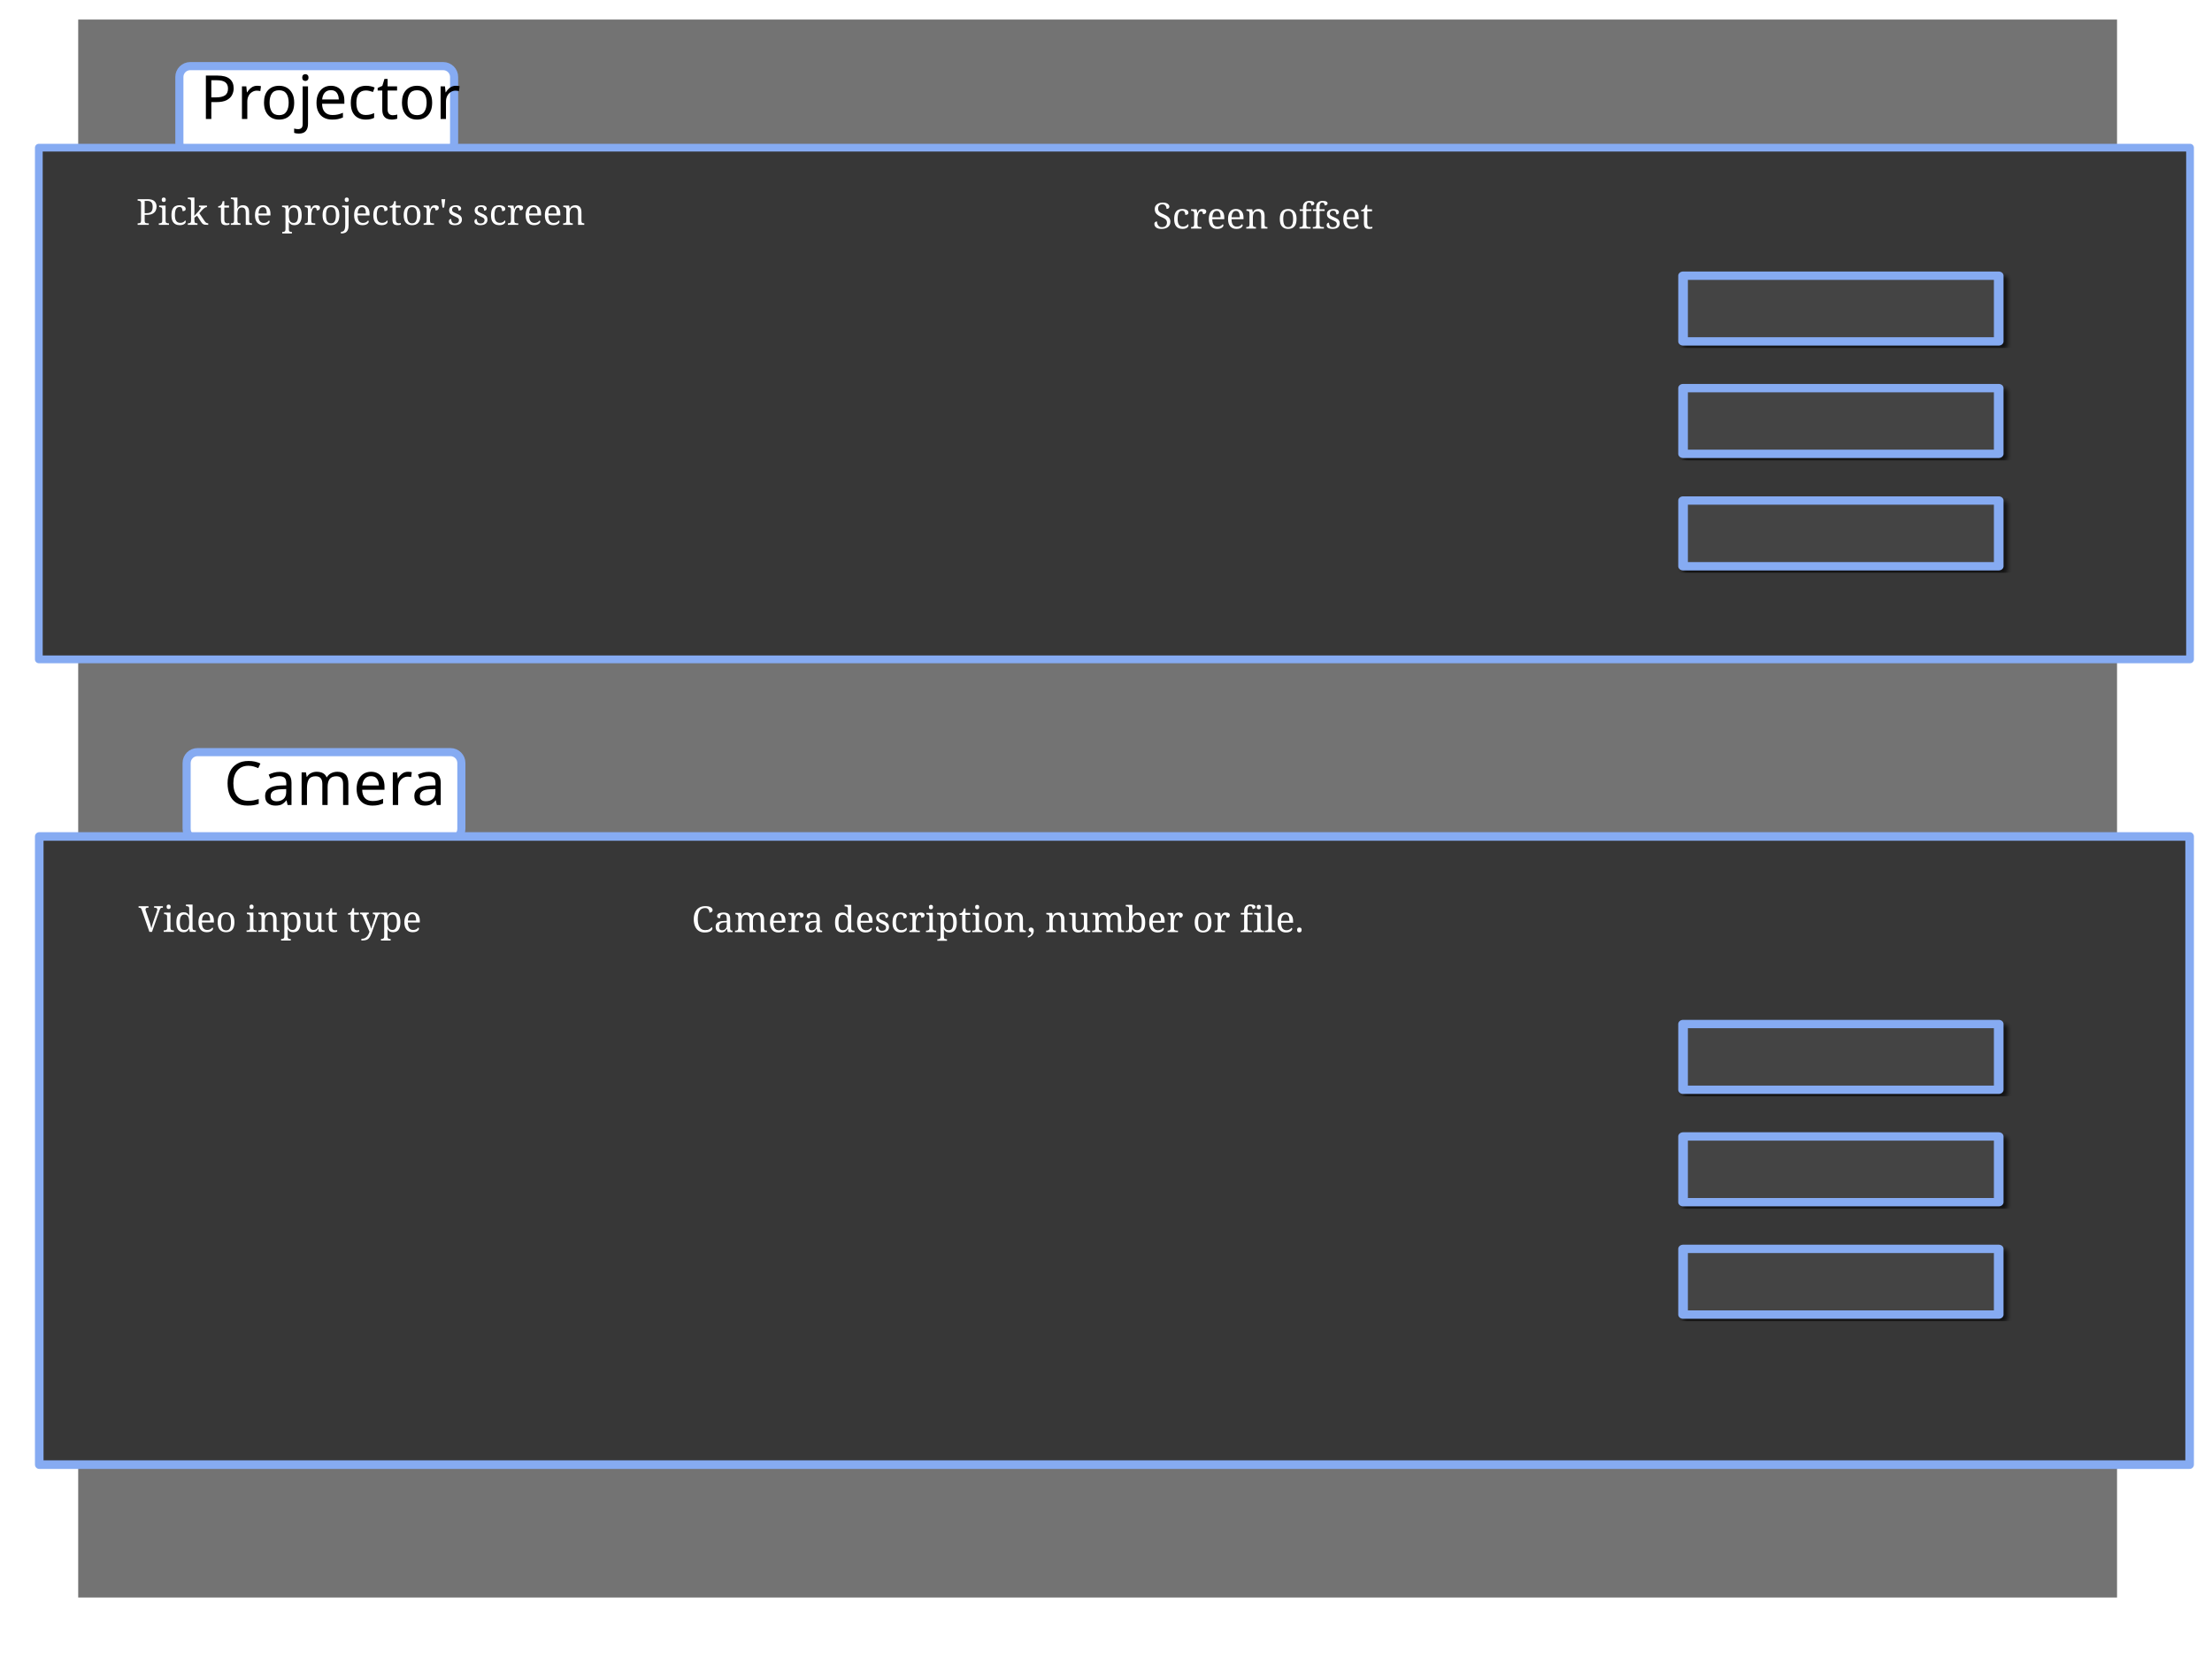
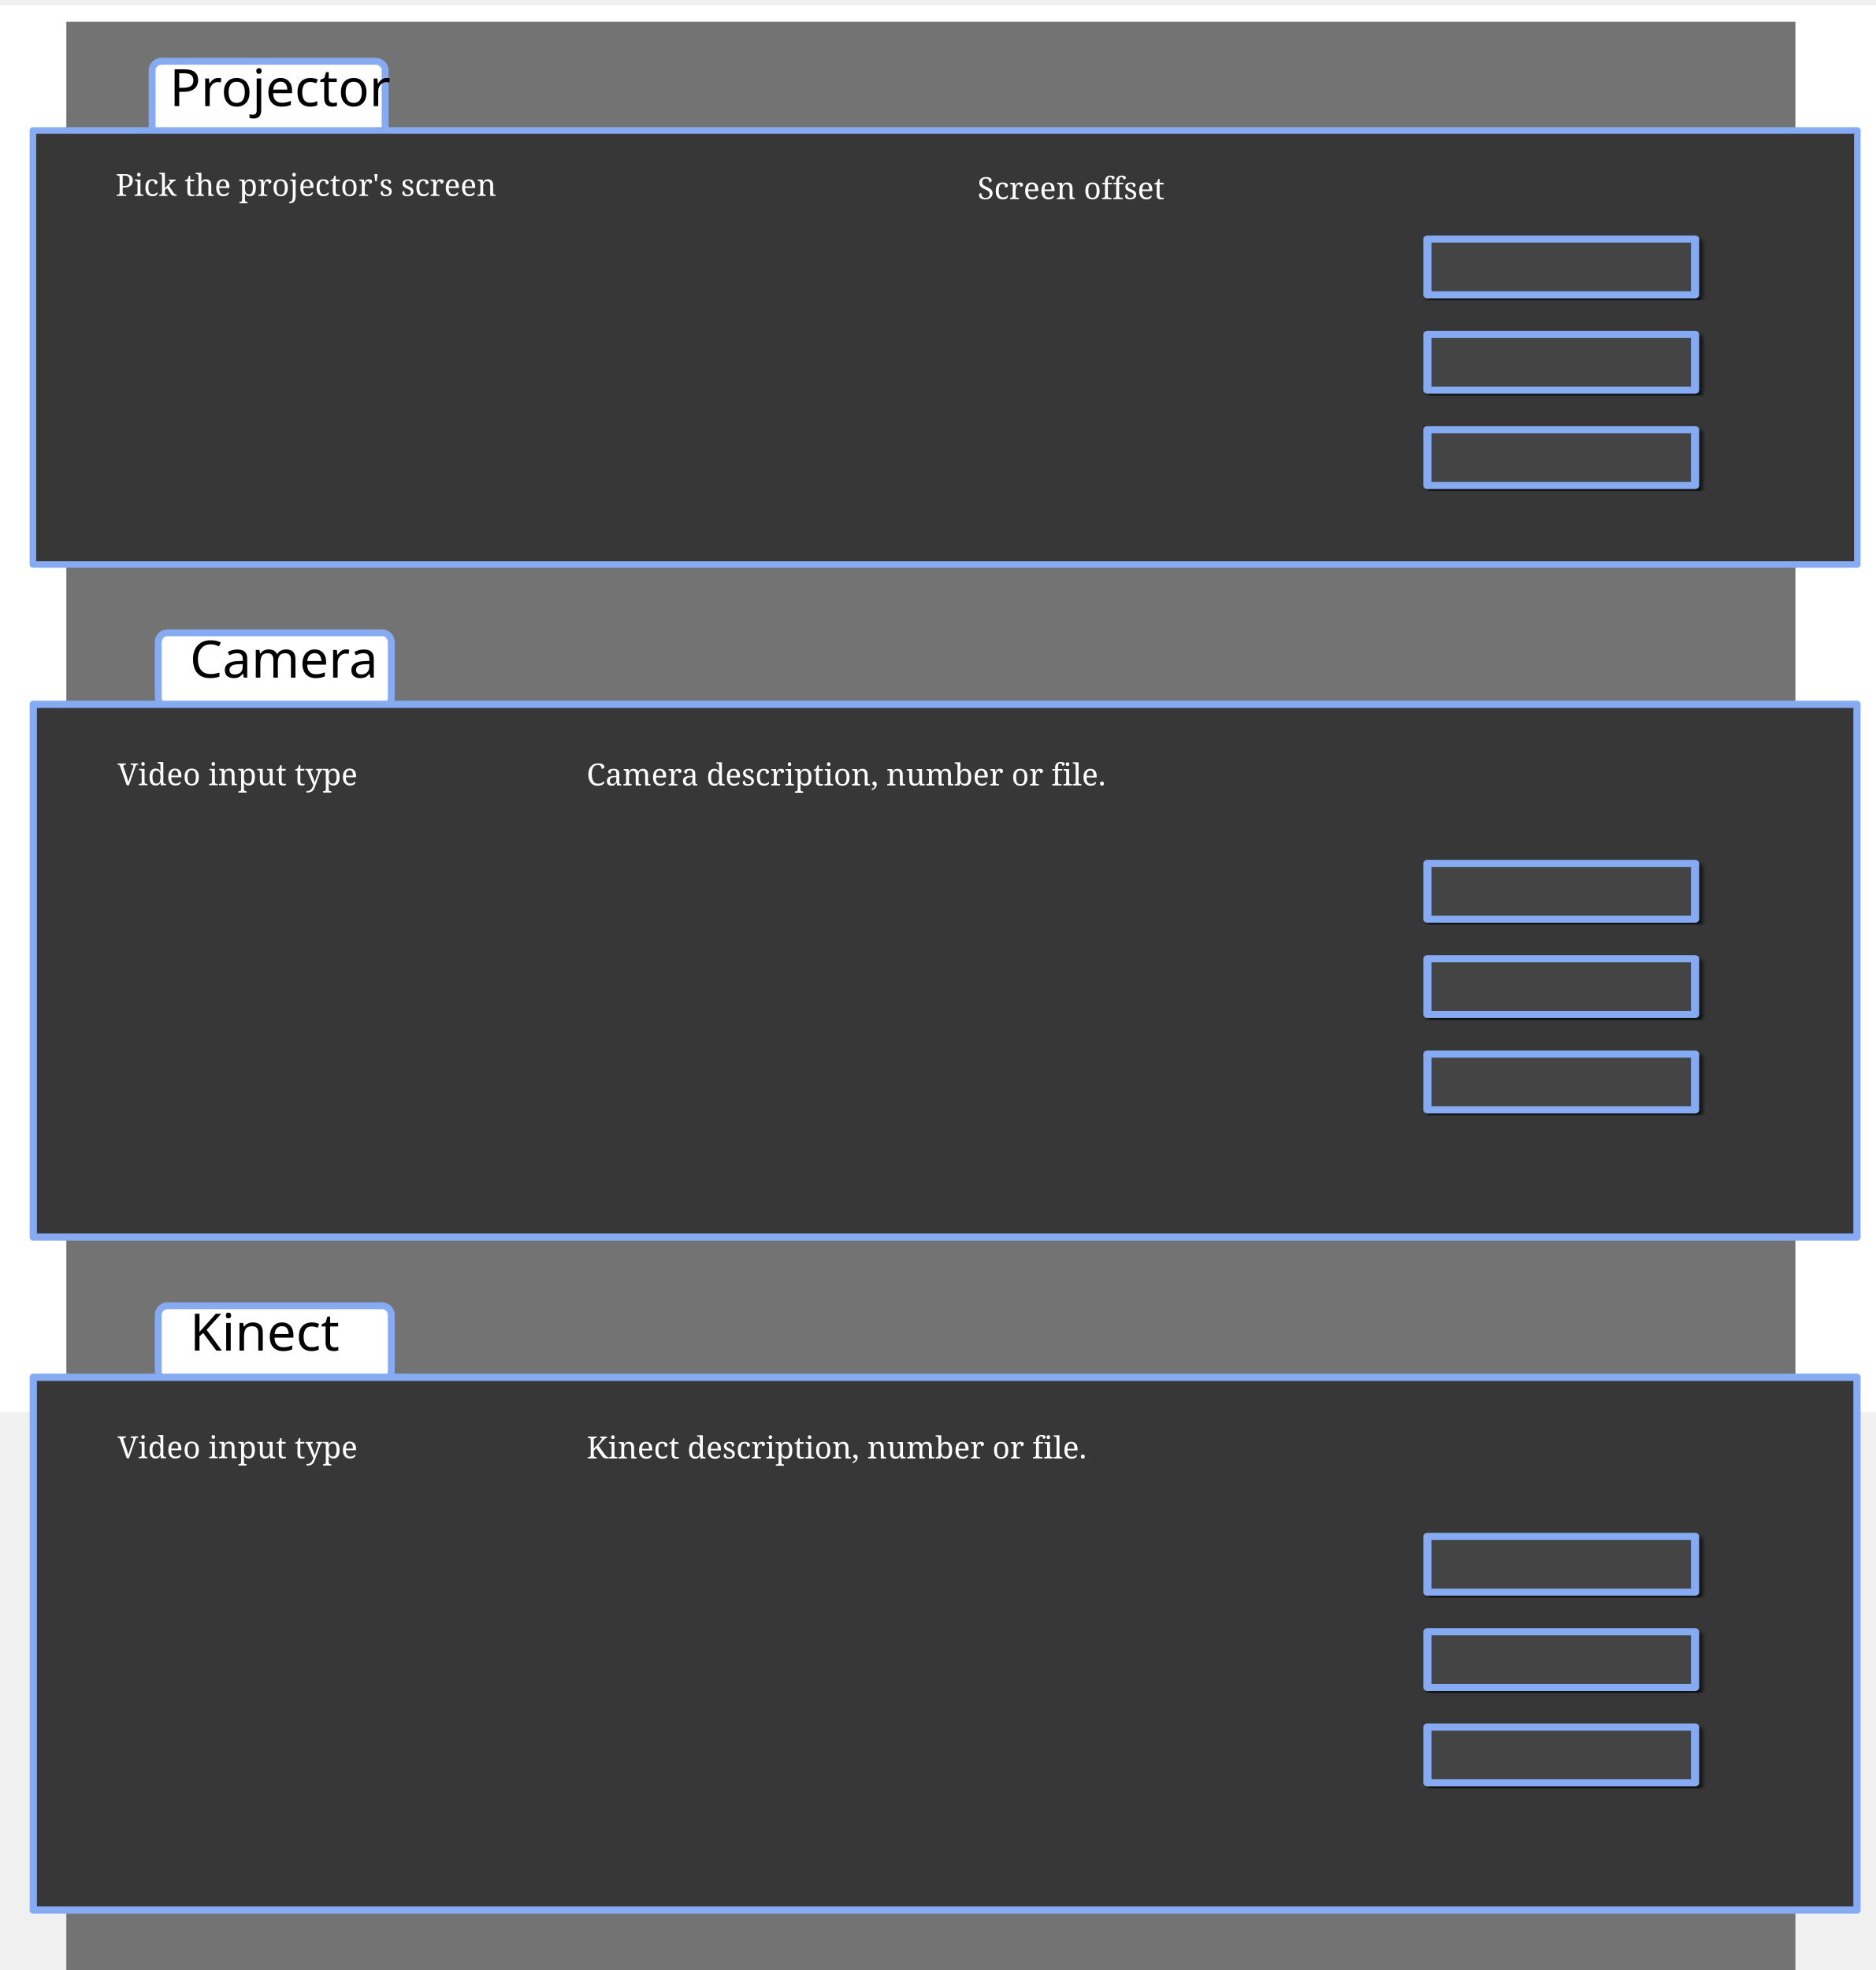
- <svg xmlns="http://www.w3.org/2000/svg" xmlns:ns1="http://www.openswatchbook.org/uri/2009/osb" width="800" height="600" id="svg2" version="1.1">
+ <svg xmlns="http://www.w3.org/2000/svg" xmlns:ns1="http://www.openswatchbook.org/uri/2009/osb" width="800" height="840" id="svg2" version="1.1">
  <defs id="defs4">
    <linearGradient id="linearGradient5263" ns1:paint="solid">
      <stop style="stop-color:#434343;stop-opacity:1;" offset="0" id="stop5265" />
    </linearGradient>
    <linearGradient id="linearGradient3819">
      <stop style="stop-color:#3a3a3a;stop-opacity:1;" offset="0" id="stop3821" />
      <stop style="stop-color:#86abf2;stop-opacity:1;" offset="1" id="stop3823" />
    </linearGradient>
    <linearGradient id="linearGradient3811">
      <stop style="stop-color:#bd5c5c;stop-opacity:1;" offset="0" id="stop3813" />
      <stop style="stop-color:#479db0;stop-opacity:1;" offset="1" id="stop3815" />
    </linearGradient>
-     <filter id="filter4057" style="color-interpolation-filters:sRGB;">
+     <filter id="filter4057" style="color-interpolation-filters:sRGB">
      <feFlood id="feFlood4059" flood-opacity="0.7" flood-color="rgb(0,0,0)" result="flood" />
      <feComposite id="feComposite4061" in2="SourceGraphic" in="flood" operator="in" result="composite1" />
-       <feGaussianBlur id="feGaussianBlur4063" in="composite" stdDeviation="1.1" result="blur" />
+       <feGaussianBlur id="feGaussianBlur4063" stdDeviation="1.1" result="blur" />
      <feOffset id="feOffset4065" dx="1.8" dy="2" result="offset" />
      <feComposite id="feComposite4067" in2="offset" in="SourceGraphic" operator="over" result="composite2" />
    </filter>
-     <filter color-interpolation-filters="sRGB" id="filter4057-3">
+     <filter id="filter4057-3" style="color-interpolation-filters:sRGB">
      <feFlood id="feFlood4059-9" flood-opacity="0.7" flood-color="rgb(0,0,0)" result="flood" />
      <feComposite id="feComposite4061-0" in2="SourceGraphic" in="flood" operator="in" result="composite1" />
      <feGaussianBlur id="feGaussianBlur4063-9" stdDeviation="1.1" result="blur" />
      <feOffset id="feOffset4065-4" dx="1.8" dy="2" result="offset" />
      <feComposite id="feComposite4067-7" in2="offset" in="SourceGraphic" operator="over" result="composite2" />
    </filter>
-     <filter color-interpolation-filters="sRGB" id="filter4057-9">
+     <filter id="filter4057-9" style="color-interpolation-filters:sRGB">
      <feFlood id="feFlood4059-4" flood-opacity="0.7" flood-color="rgb(0,0,0)" result="flood" />
      <feComposite id="feComposite4061-3" in2="SourceGraphic" in="flood" operator="in" result="composite1" />
      <feGaussianBlur id="feGaussianBlur4063-1" stdDeviation="1.1" result="blur" />
      <feOffset id="feOffset4065-1" dx="1.8" dy="2" result="offset" />
      <feComposite id="feComposite4067-9" in2="offset" in="SourceGraphic" operator="over" result="composite2" />
    </filter>
-     <filter color-interpolation-filters="sRGB" id="filter4057-92">
+     <filter id="filter4057-92" style="color-interpolation-filters:sRGB">
      <feFlood id="feFlood4059-8" flood-opacity="0.7" flood-color="rgb(0,0,0)" result="flood" />
      <feComposite id="feComposite4061-6" in2="SourceGraphic" in="flood" operator="in" result="composite1" />
      <feGaussianBlur id="feGaussianBlur4063-8" stdDeviation="1.1" result="blur" />
      <feOffset id="feOffset4065-0" dx="1.8" dy="2" result="offset" />
      <feComposite id="feComposite4067-3" in2="offset" in="SourceGraphic" operator="over" result="composite2" />
    </filter>
-     <filter color-interpolation-filters="sRGB" id="filter4057-92-6">
+     <filter id="filter4057-92-6" style="color-interpolation-filters:sRGB">
      <feFlood id="feFlood4059-8-2" flood-opacity="0.7" flood-color="rgb(0,0,0)" result="flood" />
      <feComposite id="feComposite4061-6-8" in2="SourceGraphic" in="flood" operator="in" result="composite1" />
      <feGaussianBlur id="feGaussianBlur4063-8-3" stdDeviation="1.1" result="blur" />
      <feOffset id="feOffset4065-0-9" dx="1.8" dy="2" result="offset" />
      <feComposite id="feComposite4067-3-6" in2="offset" in="SourceGraphic" operator="over" result="composite2" />
    </filter>
-     <filter color-interpolation-filters="sRGB" id="filter4057-9-7">
+     <filter id="filter4057-9-7" style="color-interpolation-filters:sRGB">
      <feFlood id="feFlood4059-4-1" flood-opacity="0.7" flood-color="rgb(0,0,0)" result="flood" />
      <feComposite id="feComposite4061-3-1" in2="SourceGraphic" in="flood" operator="in" result="composite1" />
      <feGaussianBlur id="feGaussianBlur4063-1-3" stdDeviation="1.1" result="blur" />
      <feOffset id="feOffset4065-1-1" dx="1.8" dy="2" result="offset" />
      <feComposite id="feComposite4067-9-3" in2="offset" in="SourceGraphic" operator="over" result="composite2" />
    </filter>
-     <filter color-interpolation-filters="sRGB" id="filter4057-2">
+     <filter id="filter4057-2" style="color-interpolation-filters:sRGB">
      <feFlood id="feFlood4059-86" flood-opacity="0.7" flood-color="rgb(0,0,0)" result="flood" />
      <feComposite id="feComposite4061-31" in2="SourceGraphic" in="flood" operator="in" result="composite1" />
      <feGaussianBlur id="feGaussianBlur4063-6" stdDeviation="1.1" result="blur" />
      <feOffset id="feOffset4065-44" dx="1.8" dy="2" result="offset" />
      <feComposite id="feComposite4067-94" in2="offset" in="SourceGraphic" operator="over" result="composite2" />
    </filter>
+     <filter style="color-interpolation-filters:sRGB" id="filter4057-92-6-7">
+       <feFlood id="feFlood4059-8-2-9" flood-opacity="0.7" flood-color="rgb(0,0,0)" result="flood" />
+       <feComposite id="feComposite4061-6-8-5" in2="SourceGraphic" in="flood" operator="in" result="composite1" />
+       <feGaussianBlur id="feGaussianBlur4063-8-3-8" stdDeviation="1.1" result="blur" />
+       <feOffset id="feOffset4065-0-9-2" dx="1.8" dy="2" result="offset" />
+       <feComposite id="feComposite4067-3-6-9" in2="offset" in="SourceGraphic" operator="over" result="composite2" />
+     </filter>
+     <filter style="color-interpolation-filters:sRGB" id="filter4057-9-7-6">
+       <feFlood id="feFlood4059-4-1-6" flood-opacity="0.7" flood-color="rgb(0,0,0)" result="flood" />
+       <feComposite id="feComposite4061-3-1-9" in2="SourceGraphic" in="flood" operator="in" result="composite1" />
+       <feGaussianBlur id="feGaussianBlur4063-1-3-0" stdDeviation="1.1" result="blur" />
+       <feOffset id="feOffset4065-1-1-5" dx="1.8" dy="2" result="offset" />
+       <feComposite id="feComposite4067-9-3-6" in2="offset" in="SourceGraphic" operator="over" result="composite2" />
+     </filter>
+     <filter style="color-interpolation-filters:sRGB" id="filter4057-2-8">
+       <feFlood id="feFlood4059-86-2" flood-opacity="0.7" flood-color="rgb(0,0,0)" result="flood" />
+       <feComposite id="feComposite4061-31-1" in2="SourceGraphic" in="flood" operator="in" result="composite1" />
+       <feGaussianBlur id="feGaussianBlur4063-6-6" stdDeviation="1.1" result="blur" />
+       <feOffset id="feOffset4065-44-6" dx="1.8" dy="2" result="offset" />
+       <feComposite id="feComposite4067-94-2" in2="offset" in="SourceGraphic" operator="over" result="composite2" />
+     </filter>
  </defs>
-   <g id="layer1" transform="translate(41.7143,-270.8622)">
+   <g id="layer1" transform="translate(41.7143,-268.6389)">
    <rect style="fill:#ffffff;fill-opacity:1;fill-rule:nonzero;stroke:none" id="rect3977" width="800" height="600" x="-41.714" y="270.862" />
-     <rect style="fill:#737373;fill-opacity:1;fill-rule:nonzero;stroke:none" id="rect3027" width="737.37" height="570.706" x="-13.43" y="277.933" />
-     <rect style="fill:#ffffff;fill-opacity:1;fill-rule:nonzero;stroke:#86abf2;stroke-width:2.936;stroke-miterlimit:4;stroke-opacity:1;stroke-dasharray:none" id="rect4018" width="99.364" height="31.689" x="23.156" y="294.775" ry="3.931" />
-     <rect style="fill:#ffffff;fill-opacity:1;fill-rule:nonzero;stroke:#86abf2;stroke-width:2.936;stroke-miterlimit:4;stroke-opacity:1;stroke-dasharray:none" id="rect4018-7" width="99.364" height="31.689" x="25.781" y="542.88" ry="3.931" />
-     <rect style="fill:#373737;fill-opacity:1;fill-rule:nonzero;stroke:#86abf2;stroke-width:3.102;stroke-linecap:round;stroke-linejoin:round;stroke-miterlimit:4;stroke-opacity:1;stroke-dasharray:none;stroke-dashoffset:0" id="rect3975-1" width="777.715" height="227.182" x="-27.521" y="573.383" />
-     <rect style="fill:#373737;fill-opacity:1;fill-rule:nonzero;stroke:#86abf2;stroke-width:2.8;stroke-linecap:round;stroke-linejoin:round;stroke-miterlimit:4;stroke-opacity:1;stroke-dasharray:none;stroke-dashoffset:0" id="rect3975" width="778.017" height="185.058" x="-27.672" y="324.27" />
-     <text xml:space="preserve" style="font-size:11px;font-style:normal;font-variant:normal;font-weight:normal;font-stretch:normal;text-align:start;line-height:125%;letter-spacing:0px;word-spacing:0px;writing-mode:lr-tb;text-anchor:start;fill:#000000;fill-opacity:1;stroke:none;font-family:Serif;-inkscape-font-specification:Serif" x="7.568" y="352.176" id="text2998">
-       <tspan id="tspan3000" x="7.568" y="352.176" style="font-size:13px;fill:#ffffff">Pick the projector's screen</tspan>
+     <rect style="fill:#737373;fill-opacity:1;fill-rule:nonzero;stroke:none" id="rect3027" width="737.37" height="830.706" x="-13.43" y="277.933" />
+     <g id="g4319" transform="translate(0,4.0536575e-5)">
+       <rect ry="3.931" y="294.775" x="23.156" height="31.689" width="99.364" id="rect4018" style="fill:#ffffff;fill-opacity:1;fill-rule:nonzero;stroke:#86abf2;stroke-width:2.936;stroke-miterlimit:4;stroke-dasharray:none;stroke-opacity:1" />
+       <rect y="324.27" x="-27.672" height="185.058" width="778.017" id="rect3975" style="fill:#373737;fill-opacity:1;fill-rule:nonzero;stroke:#86abf2;stroke-width:2.8;stroke-linecap:round;stroke-linejoin:round;stroke-miterlimit:4;stroke-dasharray:none;stroke-dashoffset:0;stroke-opacity:1" />
+       <text id="text2998" y="352.176" x="7.568" style="font-style:normal;font-variant:normal;font-weight:normal;font-stretch:normal;font-size:11px;line-height:125%;font-family:Serif;-inkscape-font-specification:Serif;text-align:start;letter-spacing:0px;word-spacing:0px;writing-mode:lr-tb;text-anchor:start;fill:#000000;fill-opacity:1;stroke:none" xml:space="preserve">
+         <tspan style="font-size:13px;fill:#ffffff" y="352.176" x="7.568" id="tspan3000">Pick the projector's screen</tspan>
+       </text>
+       <text id="text2998-1" y="353.528" x="375.156" style="font-style:normal;font-variant:normal;font-weight:normal;font-stretch:normal;font-size:11px;line-height:125%;font-family:Serif;-inkscape-font-specification:Serif;text-align:start;letter-spacing:0px;word-spacing:0px;writing-mode:lr-tb;text-anchor:start;fill:#000000;fill-opacity:1;stroke:none" xml:space="preserve">
+         <tspan style="font-size:13px;fill:#ffffff" y="353.528" x="375.156" id="tspan3000-5">Screen offset </tspan>
+       </text>
+       <text id="text3199" y="313.898" x="30.607" style="font-style:normal;font-variant:normal;font-weight:normal;font-stretch:normal;font-size:11px;line-height:125%;font-family:Serif;-inkscape-font-specification:Serif;text-align:start;letter-spacing:0px;word-spacing:0px;writing-mode:lr-tb;text-anchor:start;fill:#000000;fill-opacity:1;stroke:none" xml:space="preserve">
+         <tspan style="font-style:normal;font-variant:normal;font-weight:normal;font-stretch:normal;font-size:22px;font-family:'Linux Biolinum O';-inkscape-font-specification:'Linux Biolinum O'" y="313.898" x="30.607" id="tspan3201">Projector</tspan>
+       </text>
+       <rect transform="matrix(0.8202021,0,0,0.7122521,113.6301,123.3684)" ry="0" y="404.155" x="552.743" height="33.369" width="139.183" id="rect3973" style="fill:#444444;fill-opacity:1;fill-rule:nonzero;stroke:#86abf2;stroke-width:4.248;stroke-linecap:round;stroke-linejoin:round;stroke-miterlimit:4;stroke-dasharray:none;stroke-dashoffset:0;stroke-opacity:1;filter:url(#filter4057)" />
+       <rect transform="matrix(0.8202021,0,0,0.7122521,113.6301,164.0271)" ry="0" y="404.155" x="552.743" height="33.369" width="139.183" id="rect3973-0" style="fill:#444444;fill-opacity:1;fill-rule:nonzero;stroke:#86abf2;stroke-width:4.248;stroke-linecap:round;stroke-linejoin:round;stroke-miterlimit:4;stroke-dasharray:none;stroke-dashoffset:0;stroke-opacity:1;filter:url(#filter4057-9)" />
+       <rect transform="matrix(0.8202021,0,0,0.7122521,113.6301,82.70979)" ry="0" y="404.155" x="552.743" height="33.369" width="139.183" id="rect3973-6" style="fill:#444444;fill-opacity:1;fill-rule:nonzero;stroke:#86abf2;stroke-width:4.248;stroke-linecap:round;stroke-linejoin:round;stroke-miterlimit:4;stroke-dasharray:none;stroke-dashoffset:0;stroke-opacity:1;filter:url(#filter4057-92)" />
+     </g>
+     <g id="g4332" transform="translate(0,-4.430967)">
+       <rect ry="3.931" y="542.88" x="25.781" height="31.689" width="99.364" id="rect4018-7" style="fill:#ffffff;fill-opacity:1;fill-rule:nonzero;stroke:#86abf2;stroke-width:2.936;stroke-miterlimit:4;stroke-dasharray:none;stroke-opacity:1" />
+       <rect y="573.383" x="-27.521" height="227.182" width="777.715" id="rect3975-1" style="fill:#373737;fill-opacity:1;fill-rule:nonzero;stroke:#86abf2;stroke-width:3.102;stroke-linecap:round;stroke-linejoin:round;stroke-miterlimit:4;stroke-dasharray:none;stroke-dashoffset:0;stroke-opacity:1" />
+       <text id="text3199-1" y="562.003" x="39.247" style="font-style:normal;font-variant:normal;font-weight:normal;font-stretch:normal;font-size:11px;line-height:125%;font-family:Serif;-inkscape-font-specification:Serif;text-align:start;letter-spacing:0px;word-spacing:0px;writing-mode:lr-tb;text-anchor:start;fill:#000000;fill-opacity:1;stroke:none" xml:space="preserve">
+         <tspan style="font-style:normal;font-variant:normal;font-weight:normal;font-stretch:normal;font-size:22px;font-family:'Linux Biolinum O';-inkscape-font-specification:'Linux Biolinum O'" y="562.003" x="39.247" id="tspan3201-2">Camera</tspan>
+       </text>
+       <text id="text2998-1-3" y="607.886" x="8.413" style="font-style:normal;font-variant:normal;font-weight:normal;font-stretch:normal;font-size:11px;line-height:125%;font-family:Serif;-inkscape-font-specification:Serif;text-align:start;letter-spacing:0px;word-spacing:0px;writing-mode:lr-tb;text-anchor:start;fill:#000000;fill-opacity:1;stroke:none" xml:space="preserve">
+         <tspan style="font-size:13px;fill:#ffffff" y="607.886" x="8.413" id="tspan3000-5-8">Video input type</tspan>
+       </text>
+       <text id="text2998-1-3-1" y="607.978" x="208.46" style="font-style:normal;font-variant:normal;font-weight:normal;font-stretch:normal;font-size:11px;line-height:125%;font-family:Serif;-inkscape-font-specification:Serif;text-align:start;letter-spacing:0px;word-spacing:0px;writing-mode:lr-tb;text-anchor:start;fill:#000000;fill-opacity:1;stroke:none" xml:space="preserve">
+         <tspan style="font-size:13px;fill:#ffffff" y="607.978" x="208.46" id="tspan3000-5-8-8">Camera description, number or file. </tspan>
+       </text>
+       <rect transform="matrix(0.8202021,0,0,0.7122521,113.6301,394.017)" ry="0" y="404.155" x="552.743" height="33.369" width="139.183" id="rect3973-2" style="fill:#444444;fill-opacity:1;fill-rule:nonzero;stroke:#86abf2;stroke-width:4.248;stroke-linecap:round;stroke-linejoin:round;stroke-miterlimit:4;stroke-dasharray:none;stroke-dashoffset:0;stroke-opacity:1;filter:url(#filter4057-2)" />
+       <rect transform="matrix(0.8202021,0,0,0.7122521,113.6301,434.6756)" ry="0" y="404.155" x="552.743" height="33.369" width="139.183" id="rect3973-0-5" style="fill:#444444;fill-opacity:1;fill-rule:nonzero;stroke:#86abf2;stroke-width:4.248;stroke-linecap:round;stroke-linejoin:round;stroke-miterlimit:4;stroke-dasharray:none;stroke-dashoffset:0;stroke-opacity:1;filter:url(#filter4057-9-7)" />
+       <rect transform="matrix(0.8202021,0,0,0.7122521,113.6301,353.3583)" ry="0" y="404.155" x="552.743" height="33.369" width="139.183" id="rect3973-6-5" style="fill:#444444;fill-opacity:1;fill-rule:nonzero;stroke:#86abf2;stroke-width:4.248;stroke-linecap:round;stroke-linejoin:round;stroke-miterlimit:4;stroke-dasharray:none;stroke-dashoffset:0;stroke-opacity:1;filter:url(#filter4057-92-6)" />
+     </g>
+     <rect style="fill:#ffffff;fill-opacity:1;fill-rule:nonzero;stroke:#86abf2;stroke-width:2.936;stroke-miterlimit:4;stroke-dasharray:none;stroke-opacity:1" id="rect4018-7-4" width="99.364" height="31.689" x="25.781" y="825.407" ry="3.931" />
+     <rect style="fill:#373737;fill-opacity:1;fill-rule:nonzero;stroke:#86abf2;stroke-width:3.102;stroke-linecap:round;stroke-linejoin:round;stroke-miterlimit:4;stroke-dasharray:none;stroke-dashoffset:0;stroke-opacity:1" id="rect3975-1-8" width="777.715" height="227.182" x="-27.521" y="855.909" />
+     <text xml:space="preserve" style="font-style:normal;font-variant:normal;font-weight:normal;font-stretch:normal;font-size:11px;line-height:125%;font-family:Serif;-inkscape-font-specification:Serif;text-align:start;letter-spacing:0px;word-spacing:0px;writing-mode:lr-tb;text-anchor:start;fill:#000000;fill-opacity:1;stroke:none" x="39.247" y="844.53" id="text3199-1-9">
+       <tspan id="tspan3201-2-9" x="39.247" y="844.53" style="font-style:normal;font-variant:normal;font-weight:normal;font-stretch:normal;font-size:22px;font-family:'Linux Biolinum O';-inkscape-font-specification:'Linux Biolinum O'">Kinect</tspan>
    </text>
-     <text xml:space="preserve" style="font-size:11px;font-style:normal;font-variant:normal;font-weight:normal;font-stretch:normal;text-align:start;line-height:125%;letter-spacing:0px;word-spacing:0px;writing-mode:lr-tb;text-anchor:start;fill:#000000;fill-opacity:1;stroke:none;font-family:Serif;-inkscape-font-specification:Serif" x="375.156" y="353.528" id="text2998-1">
-       <tspan id="tspan3000-5" x="375.156" y="353.528" style="font-size:13px;fill:#ffffff">Screen offset </tspan>
+     <text xml:space="preserve" style="font-style:normal;font-variant:normal;font-weight:normal;font-stretch:normal;font-size:11px;line-height:125%;font-family:Serif;-inkscape-font-specification:Serif;text-align:start;letter-spacing:0px;word-spacing:0px;writing-mode:lr-tb;text-anchor:start;fill:#000000;fill-opacity:1;stroke:none" x="8.413" y="890.412" id="text2998-1-3-9">
+       <tspan id="tspan3000-5-8-1" x="8.413" y="890.412" style="font-size:13px;fill:#ffffff">Video input type</tspan>
    </text>
-     <text xml:space="preserve" style="font-size:11px;font-style:normal;font-variant:normal;font-weight:normal;font-stretch:normal;text-align:start;line-height:125%;letter-spacing:0px;word-spacing:0px;writing-mode:lr-tb;text-anchor:start;fill:#000000;fill-opacity:1;stroke:none;font-family:Serif;-inkscape-font-specification:Serif" x="39.247" y="562.003" id="text3199-1">
-       <tspan id="tspan3201-2" x="39.247" y="562.003" style="font-size:22px;font-style:normal;font-variant:normal;font-weight:normal;font-stretch:normal;font-family:Linux Biolinum O;-inkscape-font-specification:Linux Biolinum O">Camera</tspan>
+     <text xml:space="preserve" style="font-style:normal;font-variant:normal;font-weight:normal;font-stretch:normal;font-size:11px;line-height:125%;font-family:Serif;-inkscape-font-specification:Serif;text-align:start;letter-spacing:0px;word-spacing:0px;writing-mode:lr-tb;text-anchor:start;fill:#000000;fill-opacity:1;stroke:none" x="208.46" y="890.504" id="text2998-1-3-1-4">
+       <tspan id="tspan3000-5-8-8-8" x="208.46" y="890.504" style="font-size:13px;fill:#ffffff">Kinect description, number or file. </tspan>
    </text>
-     <text xml:space="preserve" style="font-size:11px;font-style:normal;font-variant:normal;font-weight:normal;font-stretch:normal;text-align:start;line-height:125%;letter-spacing:0px;word-spacing:0px;writing-mode:lr-tb;text-anchor:start;fill:#000000;fill-opacity:1;stroke:none;font-family:Serif;-inkscape-font-specification:Serif" x="8.413" y="607.886" id="text2998-1-3">
-       <tspan id="tspan3000-5-8" x="8.413" y="607.886" style="font-size:13px;fill:#ffffff">Video input type</tspan>
-     </text>
-     <text xml:space="preserve" style="font-size:11px;font-style:normal;font-variant:normal;font-weight:normal;font-stretch:normal;text-align:start;line-height:125%;letter-spacing:0px;word-spacing:0px;writing-mode:lr-tb;text-anchor:start;fill:#000000;fill-opacity:1;stroke:none;font-family:Serif;-inkscape-font-specification:Serif" x="208.46" y="607.978" id="text2998-1-3-1">
-       <tspan id="tspan3000-5-8-8" x="208.46" y="607.978" style="font-size:13px;fill:#ffffff">Camera description, number or file. </tspan>
-     </text>
-     <text xml:space="preserve" style="font-size:11px;font-style:normal;font-variant:normal;font-weight:normal;font-stretch:normal;text-align:start;line-height:125%;letter-spacing:0px;word-spacing:0px;writing-mode:lr-tb;text-anchor:start;fill:#000000;fill-opacity:1;stroke:none;font-family:Serif;-inkscape-font-specification:Serif" x="30.607" y="313.898" id="text3199">
-       <tspan id="tspan3201" x="30.607" y="313.898" style="font-size:22px;font-style:normal;font-variant:normal;font-weight:normal;font-stretch:normal;font-family:Linux Biolinum O;-inkscape-font-specification:Linux Biolinum O">Projector</tspan>
-     </text>
-     <rect style="fill:#444444;fill-opacity:1;fill-rule:nonzero;stroke:#86abf2;stroke-width:4.248;stroke-linecap:round;stroke-linejoin:round;stroke-miterlimit:4;stroke-opacity:1;stroke-dasharray:none;stroke-dashoffset:0;filter:url(#filter4057)" id="rect3973" width="139.183" height="33.369" x="552.743" y="404.155" ry="0" transform="matrix(0.8202021,0,0,0.7122521,113.6301,123.3684)" />
-     <rect style="fill:#444444;fill-opacity:1;fill-rule:nonzero;stroke:#86abf2;stroke-width:4.248;stroke-linecap:round;stroke-linejoin:round;stroke-miterlimit:4;stroke-opacity:1;stroke-dasharray:none;stroke-dashoffset:0;filter:url(#filter4057-9)" id="rect3973-0" width="139.183" height="33.369" x="552.743" y="404.155" ry="0" transform="matrix(0.8202021,0,0,0.7122521,113.6301,164.0271)" />
-     <rect style="fill:#444444;fill-opacity:1;fill-rule:nonzero;stroke:#86abf2;stroke-width:4.248;stroke-linecap:round;stroke-linejoin:round;stroke-miterlimit:4;stroke-opacity:1;stroke-dasharray:none;stroke-dashoffset:0;filter:url(#filter4057-92)" id="rect3973-6" width="139.183" height="33.369" x="552.743" y="404.155" ry="0" transform="matrix(0.8202021,0,0,0.7122521,113.6301,82.70979)" />
-     <rect style="fill:#444444;fill-opacity:1;fill-rule:nonzero;stroke:#86abf2;stroke-width:4.248;stroke-linecap:round;stroke-linejoin:round;stroke-miterlimit:4;stroke-opacity:1;stroke-dasharray:none;stroke-dashoffset:0;filter:url(#filter4057-2)" id="rect3973-2" width="139.183" height="33.369" x="552.743" y="404.155" ry="0" transform="matrix(0.8202021,0,0,0.7122521,113.6301,394.017)" />
-     <rect style="fill:#444444;fill-opacity:1;fill-rule:nonzero;stroke:#86abf2;stroke-width:4.248;stroke-linecap:round;stroke-linejoin:round;stroke-miterlimit:4;stroke-opacity:1;stroke-dasharray:none;stroke-dashoffset:0;filter:url(#filter4057-9-7)" id="rect3973-0-5" width="139.183" height="33.369" x="552.743" y="404.155" ry="0" transform="matrix(0.8202021,0,0,0.7122521,113.6301,434.6756)" />
-     <rect style="fill:#444444;fill-opacity:1;fill-rule:nonzero;stroke:#86abf2;stroke-width:4.248;stroke-linecap:round;stroke-linejoin:round;stroke-miterlimit:4;stroke-opacity:1;stroke-dasharray:none;stroke-dashoffset:0;filter:url(#filter4057-92-6)" id="rect3973-6-5" width="139.183" height="33.369" x="552.743" y="404.155" ry="0" transform="matrix(0.8202021,0,0,0.7122521,113.6301,353.3583)" />
+     <rect style="fill:#444444;fill-opacity:1;fill-rule:nonzero;stroke:#86abf2;stroke-width:4.248;stroke-linecap:round;stroke-linejoin:round;stroke-miterlimit:4;stroke-dasharray:none;stroke-dashoffset:0;stroke-opacity:1;filter:url(#filter4057-2-8)" id="rect3973-2-1" width="139.183" height="33.369" x="552.743" y="404.155" ry="0" transform="matrix(0.8202021,0,0,0.7122521,113.6301,676.5435)" />
+     <rect style="fill:#444444;fill-opacity:1;fill-rule:nonzero;stroke:#86abf2;stroke-width:4.248;stroke-linecap:round;stroke-linejoin:round;stroke-miterlimit:4;stroke-dasharray:none;stroke-dashoffset:0;stroke-opacity:1;filter:url(#filter4057-9-7-6)" id="rect3973-0-5-1" width="139.183" height="33.369" x="552.743" y="404.155" ry="0" transform="matrix(0.8202021,0,0,0.7122521,113.6301,717.2021)" />
+     <rect style="fill:#444444;fill-opacity:1;fill-rule:nonzero;stroke:#86abf2;stroke-width:4.248;stroke-linecap:round;stroke-linejoin:round;stroke-miterlimit:4;stroke-dasharray:none;stroke-dashoffset:0;stroke-opacity:1;filter:url(#filter4057-92-6-7)" id="rect3973-6-5-2" width="139.183" height="33.369" x="552.743" y="404.155" ry="0" transform="matrix(0.8202021,0,0,0.7122521,113.6301,635.8849)" />
  </g>
</svg>
